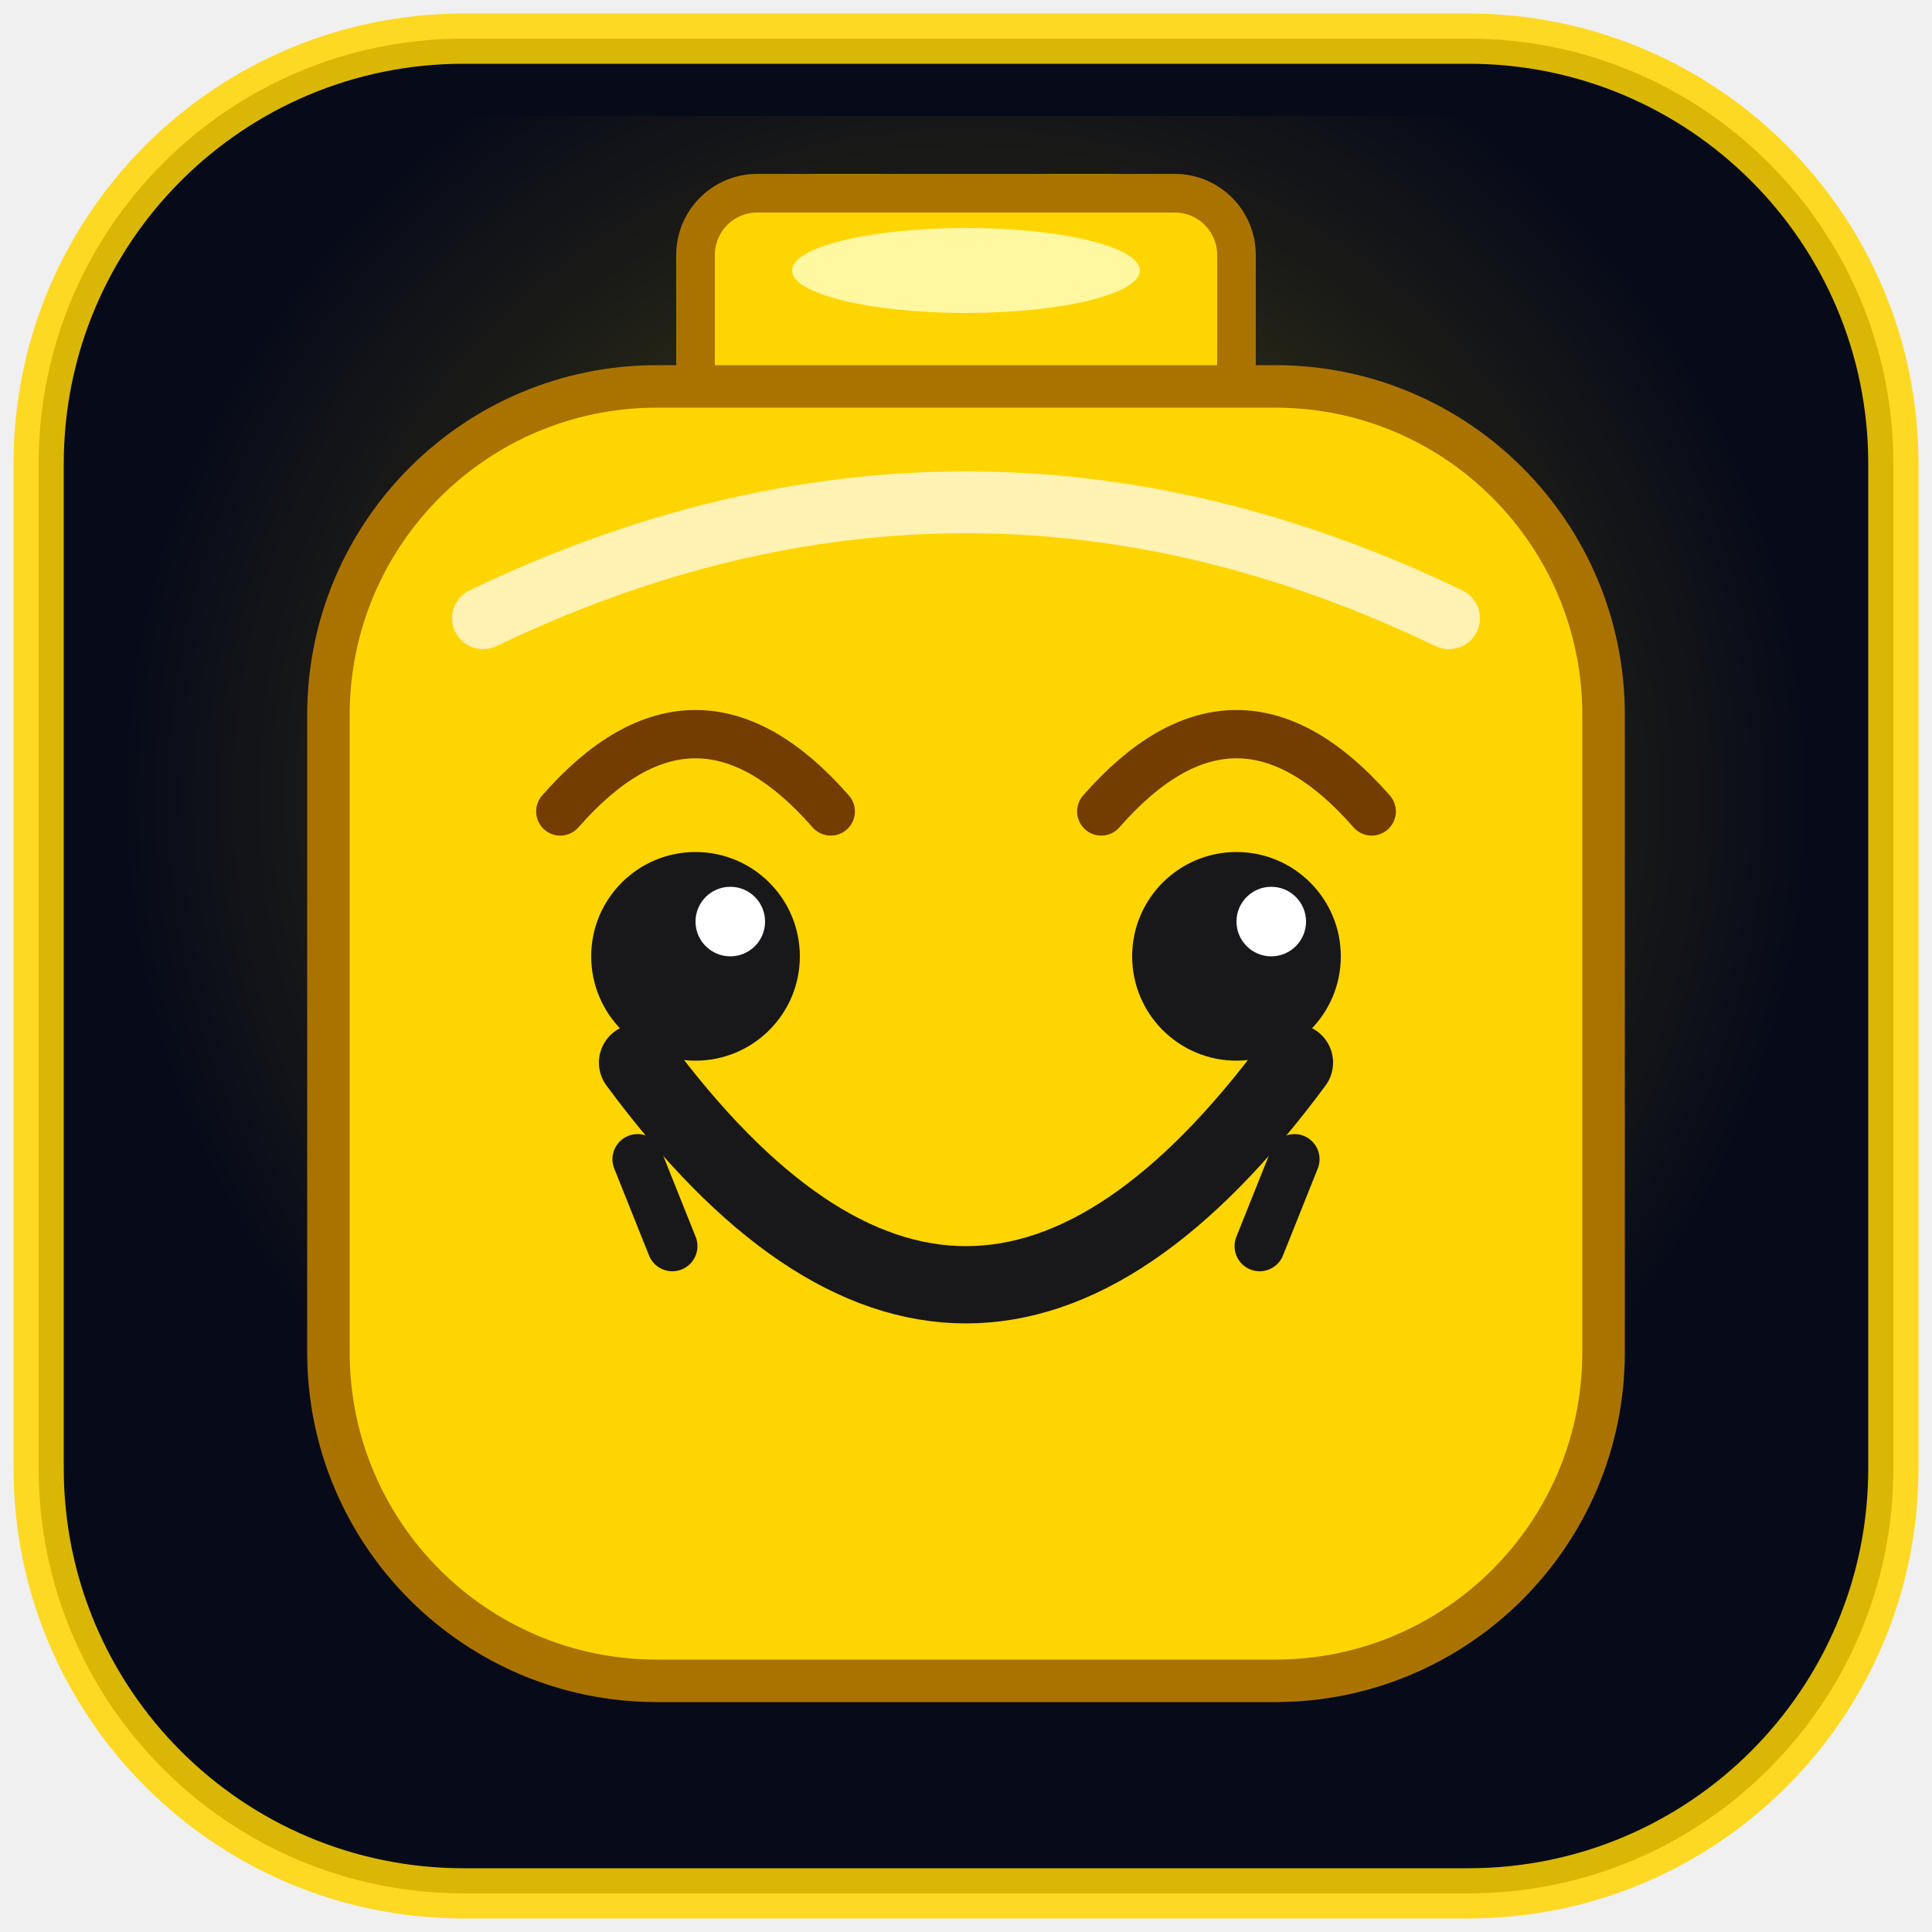
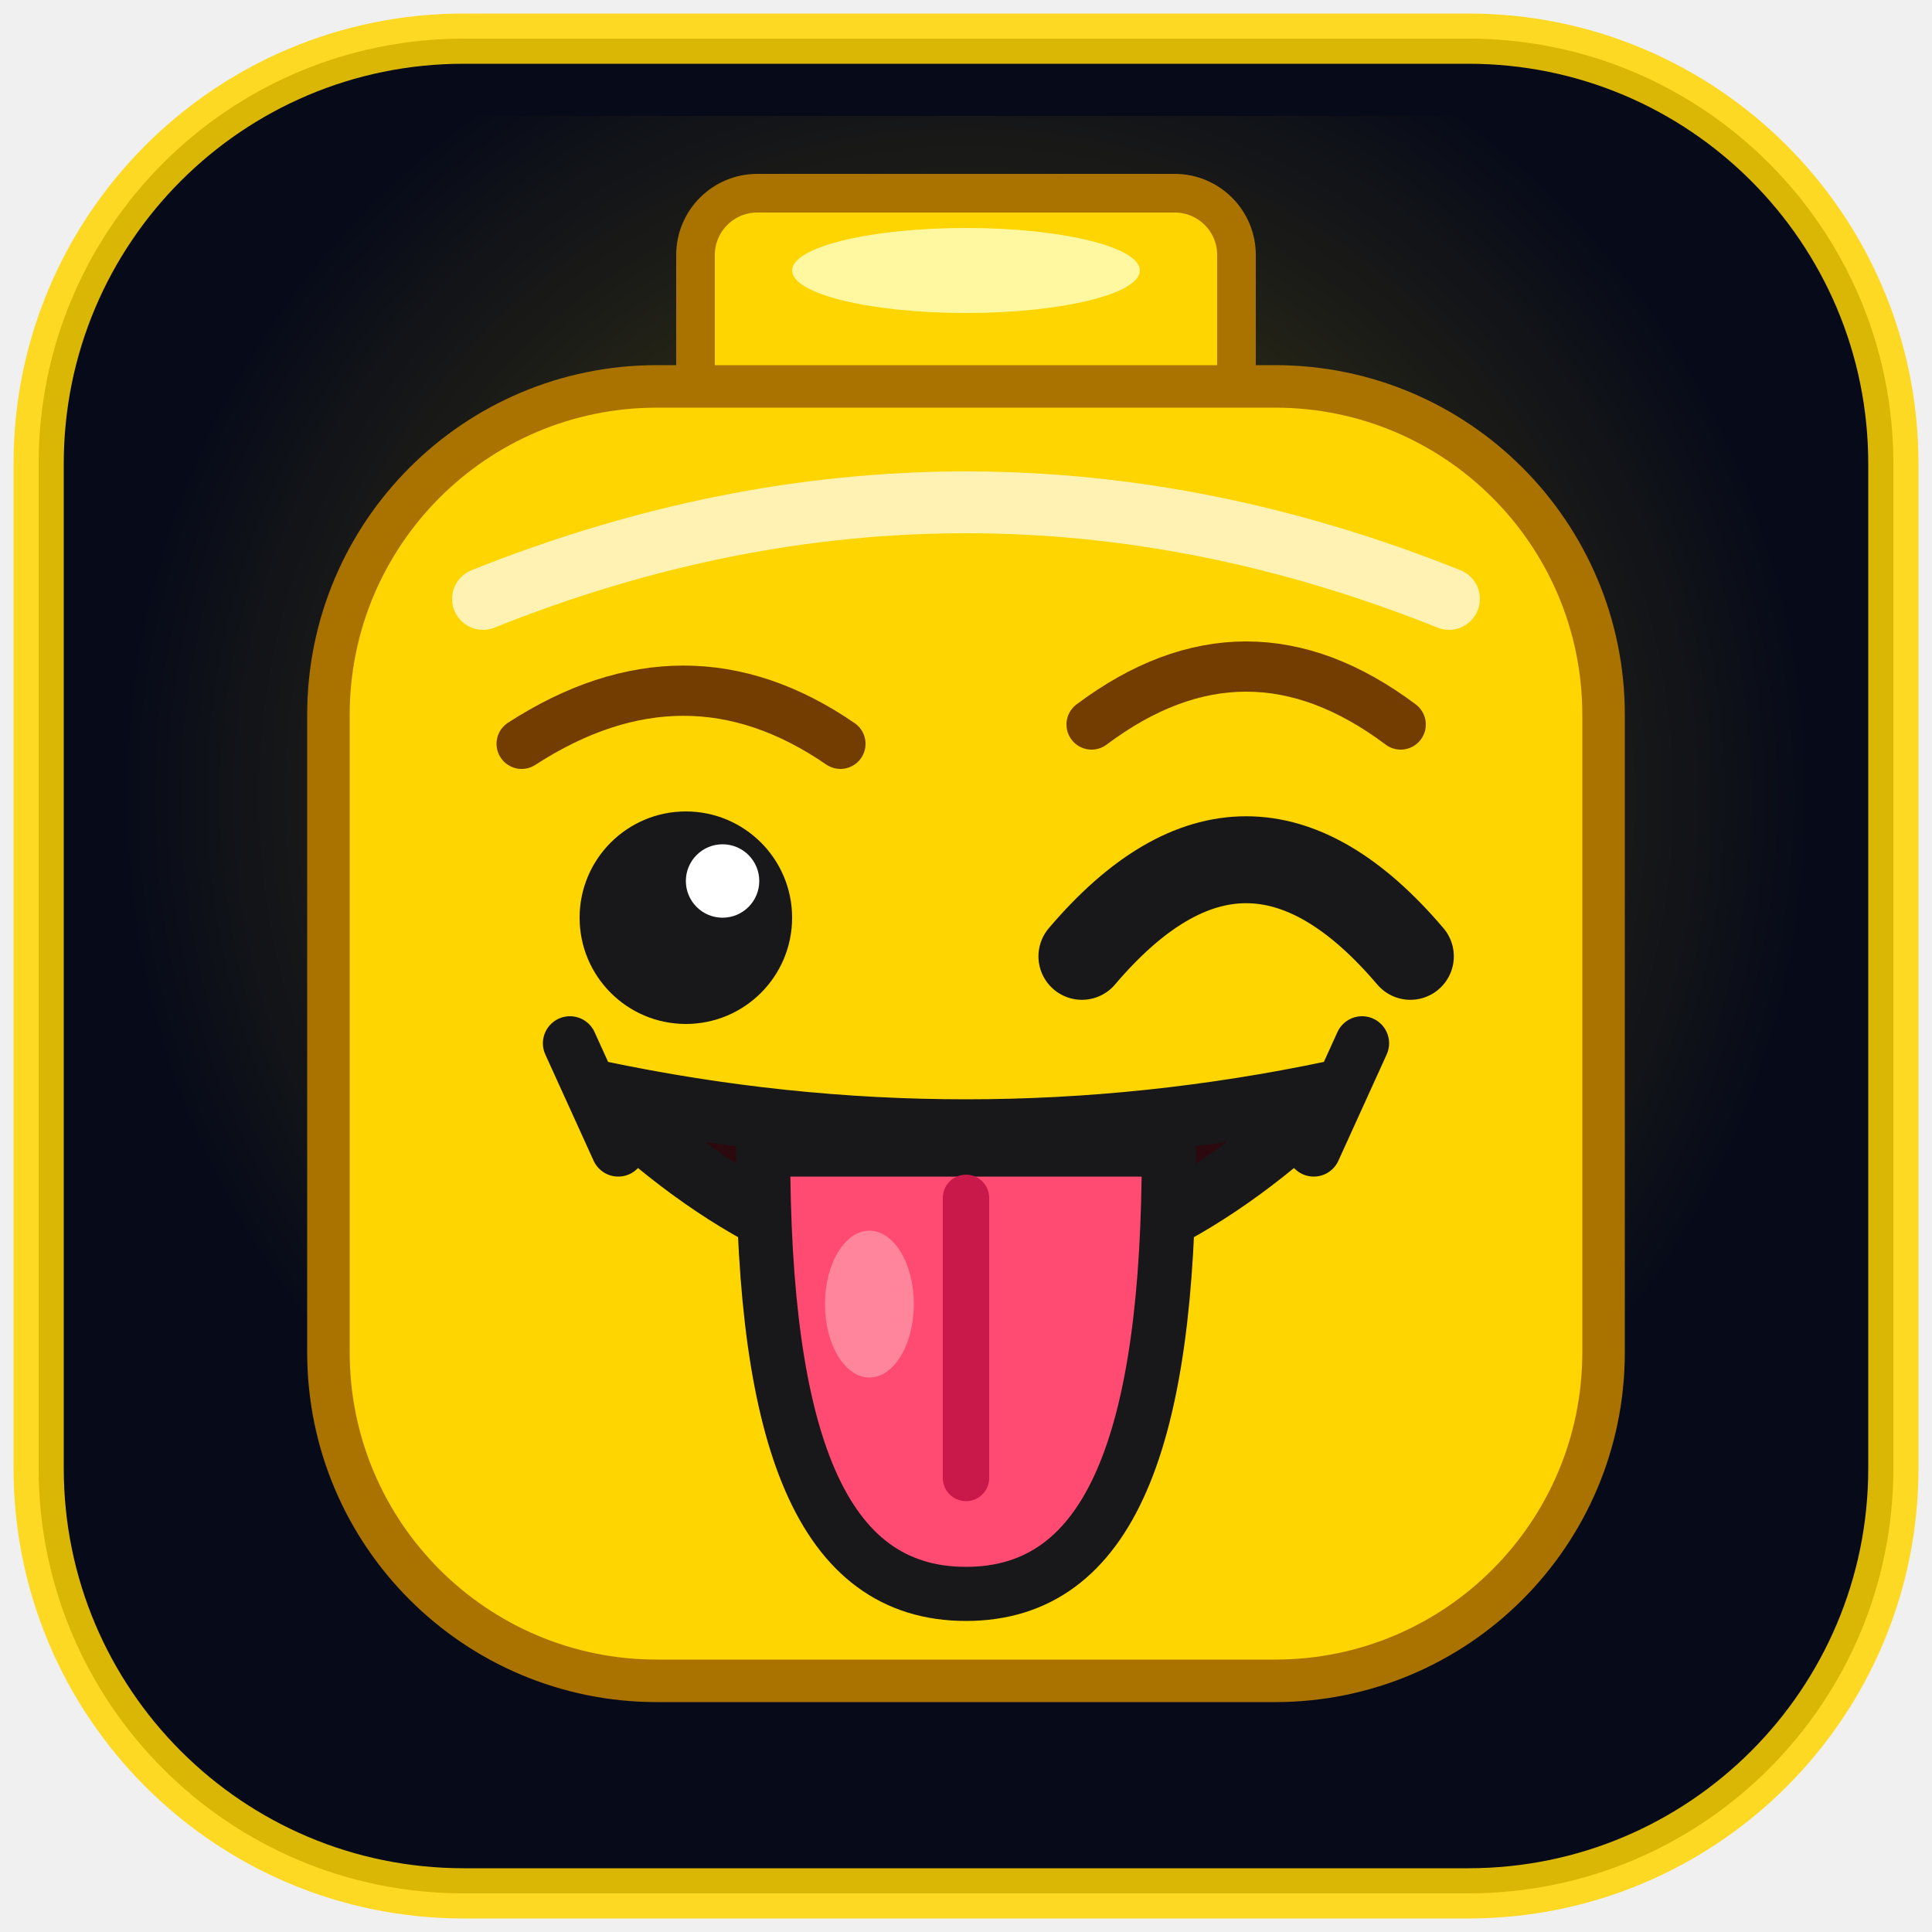
<svg xmlns="http://www.w3.org/2000/svg" viewBox="0 0 100 100" fill="none">
  <rect x="2" y="2" width="96" height="96" rx="22" fill="#070B19" />
  <rect x="2" y="2" width="96" height="96" rx="22" stroke="#FFD500" stroke-opacity="0.85" stroke-width="2.6" />
-   <radialGradient id="studGlow" cx="50%" cy="40%" r="50%">
-     <stop offset="0%" stop-color="#FFE600" stop-opacity="0.3" />
-     <stop offset="100%" stop-color="#FFD500" stop-opacity="0" />
-   </radialGradient>
+   <defs>
+     <radialGradient id="studGlow" cx="50%" cy="40%" r="50%">
+       <stop offset="0%" stop-color="#FFE600" stop-opacity="0.3" />
+       <stop offset="100%" stop-color="#FFD500" stop-opacity="0" />
+     </radialGradient>
+   </defs>
  <rect x="6" y="6" width="88" height="88" rx="18" fill="url(#studGlow)" pointer-events="none" />
  <rect x="36" y="10" width="28" height="12" rx="3.2" fill="#FFD500" stroke="#AA7300" stroke-width="2" />
  <ellipse cx="50" cy="14" rx="9" ry="2.2" fill="#FFF8A0" />
  <rect x="17" y="20" width="66" height="67" rx="17" fill="#FFD500" stroke="#AA7300" stroke-width="2.2" />
-   <path d="M25 32 Q50 20 75 32" stroke="#FFFFFF" stroke-width="3.2" stroke-linecap="round" opacity="0.7" />
-   <path d="M29 42 Q36 34 43 42" stroke="#733C00" stroke-width="2.5" stroke-linecap="round" fill="none" />
-   <path d="M57 42 Q64 34 71 42" stroke="#733C00" stroke-width="2.5" stroke-linecap="round" fill="none" />
-   <circle cx="36" cy="49.5" r="5.4" fill="#18181B" />
-   <circle cx="37.8" cy="47.7" r="1.8" fill="#FFFFFF" />
-   <circle cx="64" cy="49.5" r="5.4" fill="#18181B" />
-   <circle cx="65.8" cy="47.7" r="1.8" fill="#FFFFFF" />
-   <path d="M33 55 Q50 78 67 55" stroke="#18181B" stroke-width="4" stroke-linecap="round" fill="none" />
-   <path d="M33 60 L34.8 64.5" stroke="#18181B" stroke-width="2.6" stroke-linecap="round" />
-   <path d="M67 60 L65.2 64.5" stroke="#18181B" stroke-width="2.6" stroke-linecap="round" />
+   <path d="M25 31 Q50 21 75 31" stroke="#FFFFFF" stroke-width="3.2" stroke-linecap="round" opacity="0.7" />
+   <path d="M27 38.5 Q35.5 33 43.5 38.5" stroke="#733C00" stroke-width="2.6" stroke-linecap="round" fill="none" />
+   <path d="M56.5 37.5 Q64.5 31.5 72.5 37.5" stroke="#733C00" stroke-width="2.6" stroke-linecap="round" fill="none" />
+   <circle cx="35.5" cy="47.5" r="5.5" fill="#18181B" />
+   <circle cx="37.4" cy="45.6" r="1.9" fill="#FFFFFF" />
+   <path d="M56 49.5 Q64.5 39.5 73 49.5" stroke="#18181B" stroke-width="4.5" stroke-linecap="round" fill="none" />
+   <path d="M31 56.5 Q50 75 69 56.5 Q50 60.5 31 56.5 Z" fill="#2B090E" stroke="#18181B" stroke-width="3.2" stroke-linejoin="round" />
+   <path d="M29.5 54 L32 59.5" stroke="#18181B" stroke-width="2.8" stroke-linecap="round" />
+   <path d="M70.5 54 L68 59.5" stroke="#18181B" stroke-width="2.8" stroke-linecap="round" />
+   <path d="M39.5 59.5 C39.5 74.5 42.5 82.5 50 82.5 C57.5 82.5 60.5 74.5 60.5 59.5 Z" fill="#FF4B72" stroke="#18181B" stroke-width="2.8" stroke-linejoin="round" />
+   <path d="M50 62 L50 76.5" stroke="#C9184A" stroke-width="2.4" stroke-linecap="round" />
+   <ellipse cx="45" cy="67.5" rx="2.3" ry="3.8" fill="#FF8FA3" opacity="0.85" />
</svg>
